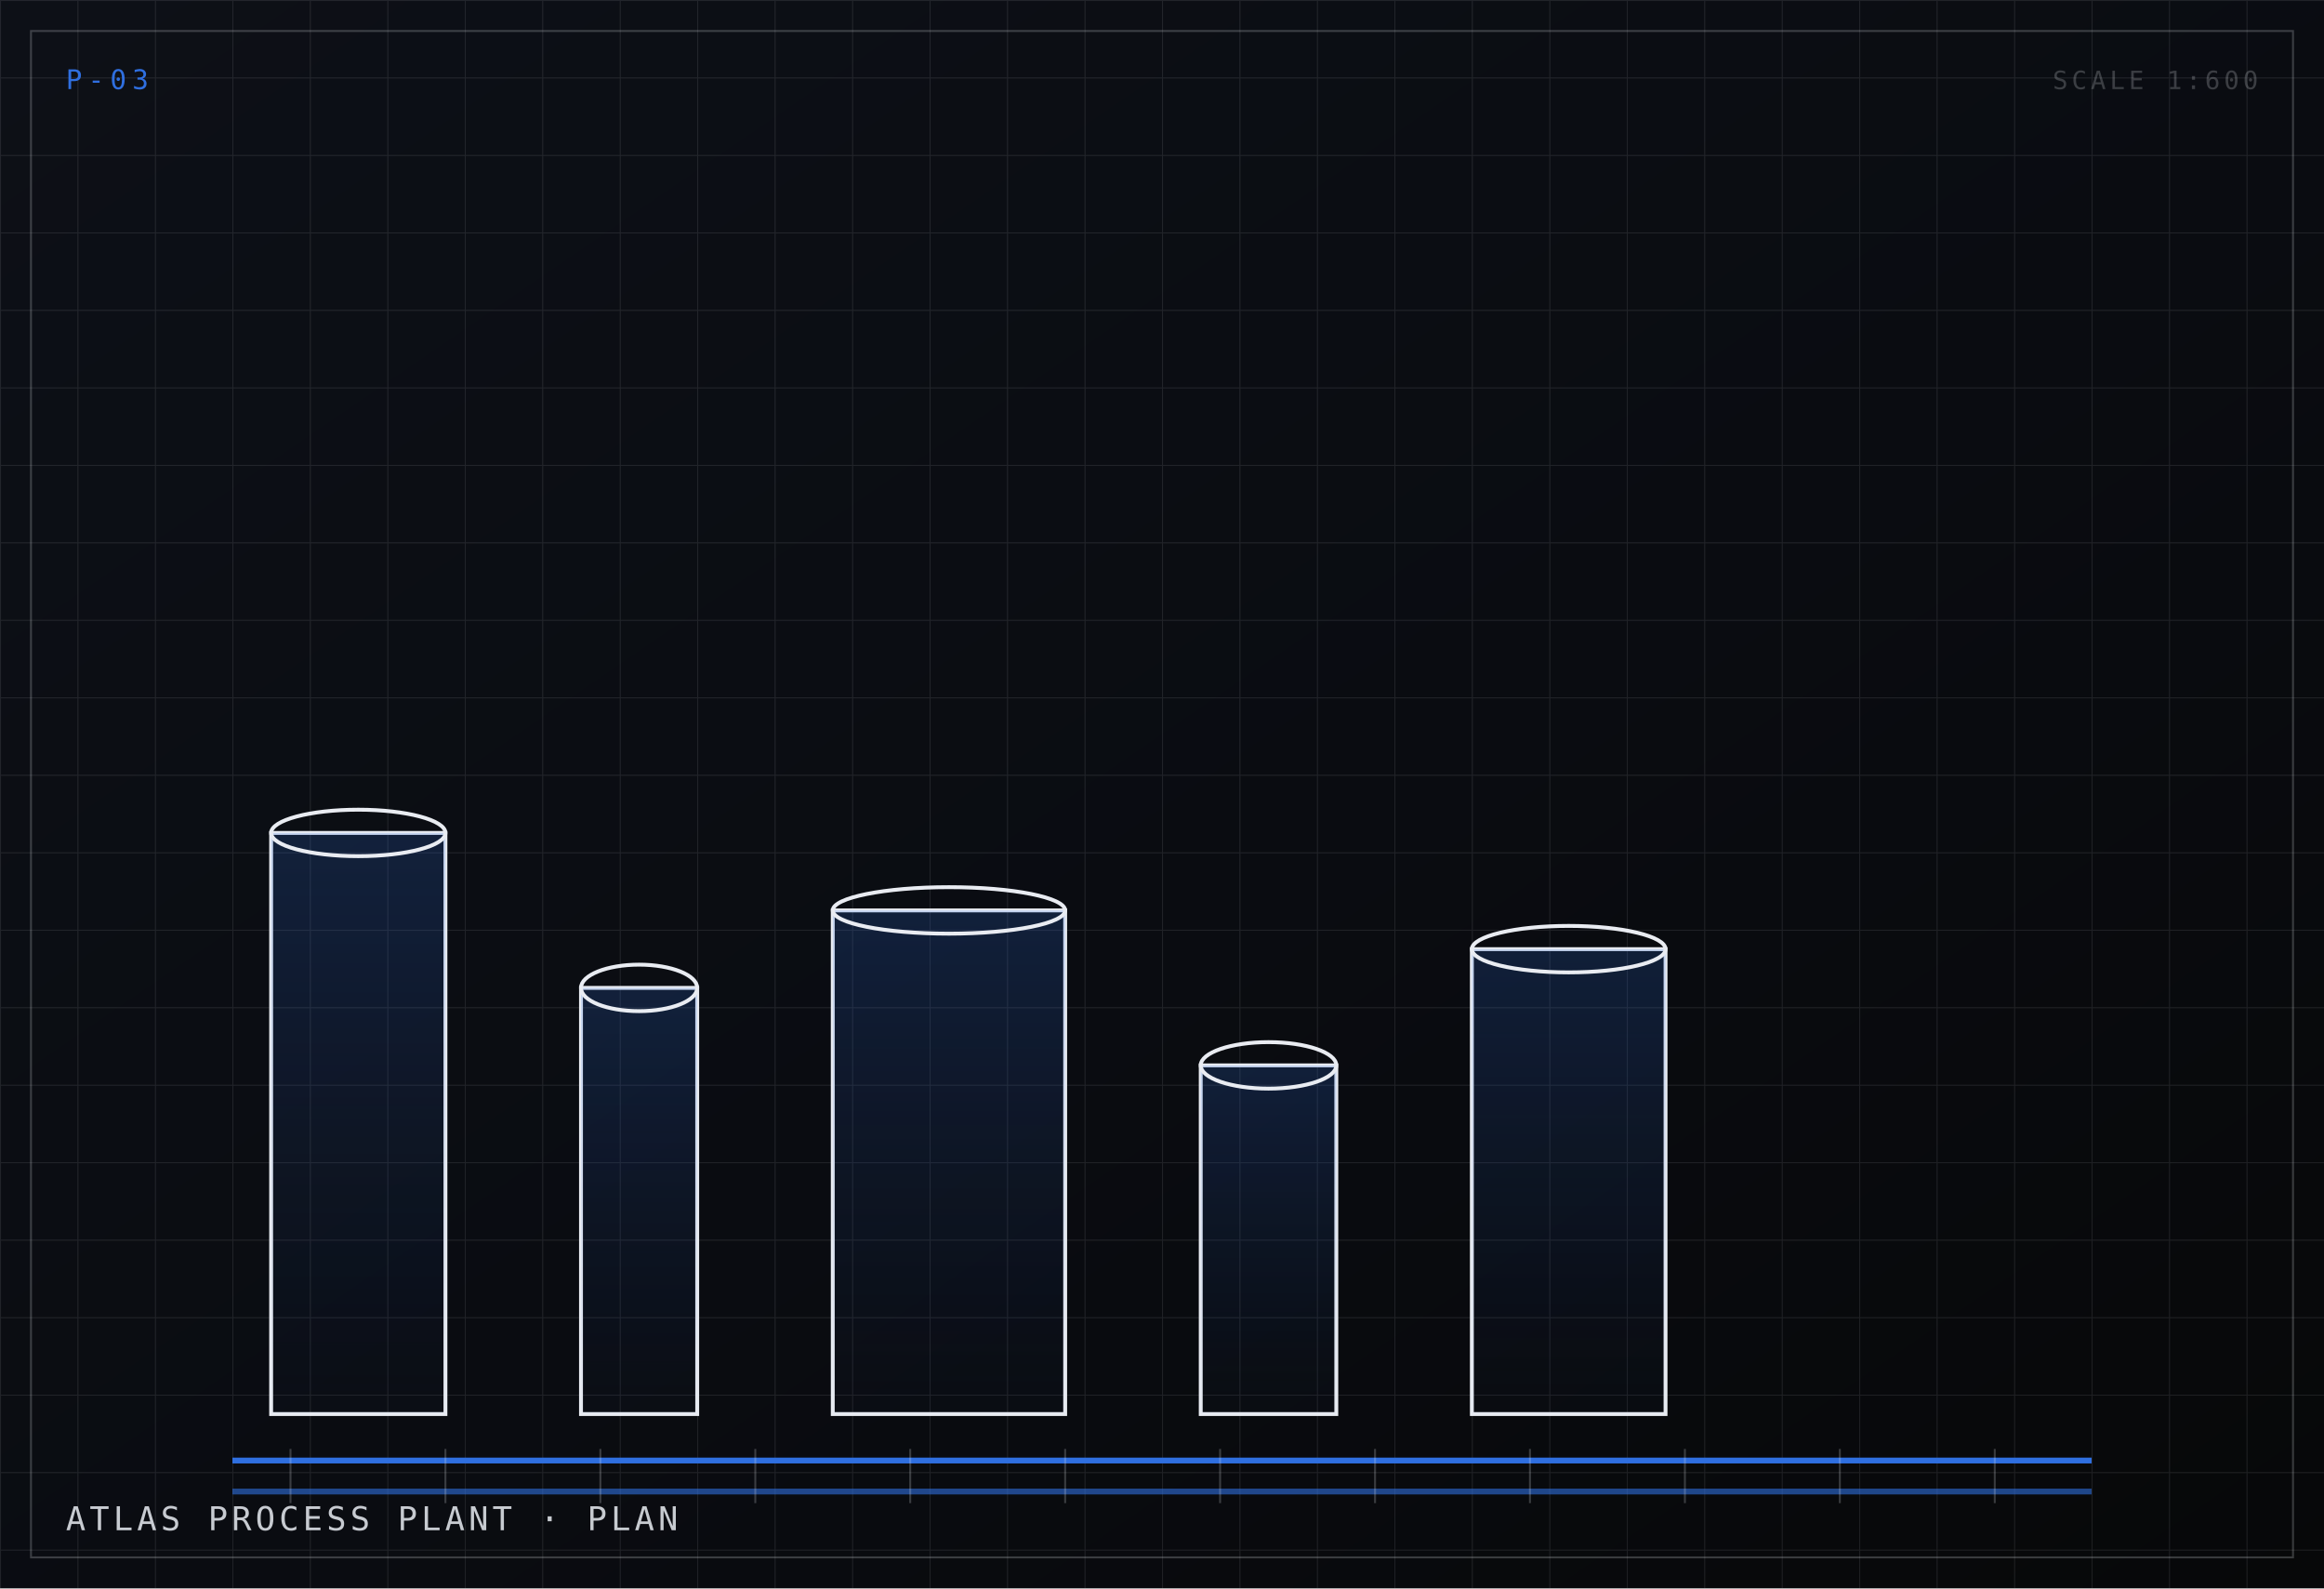
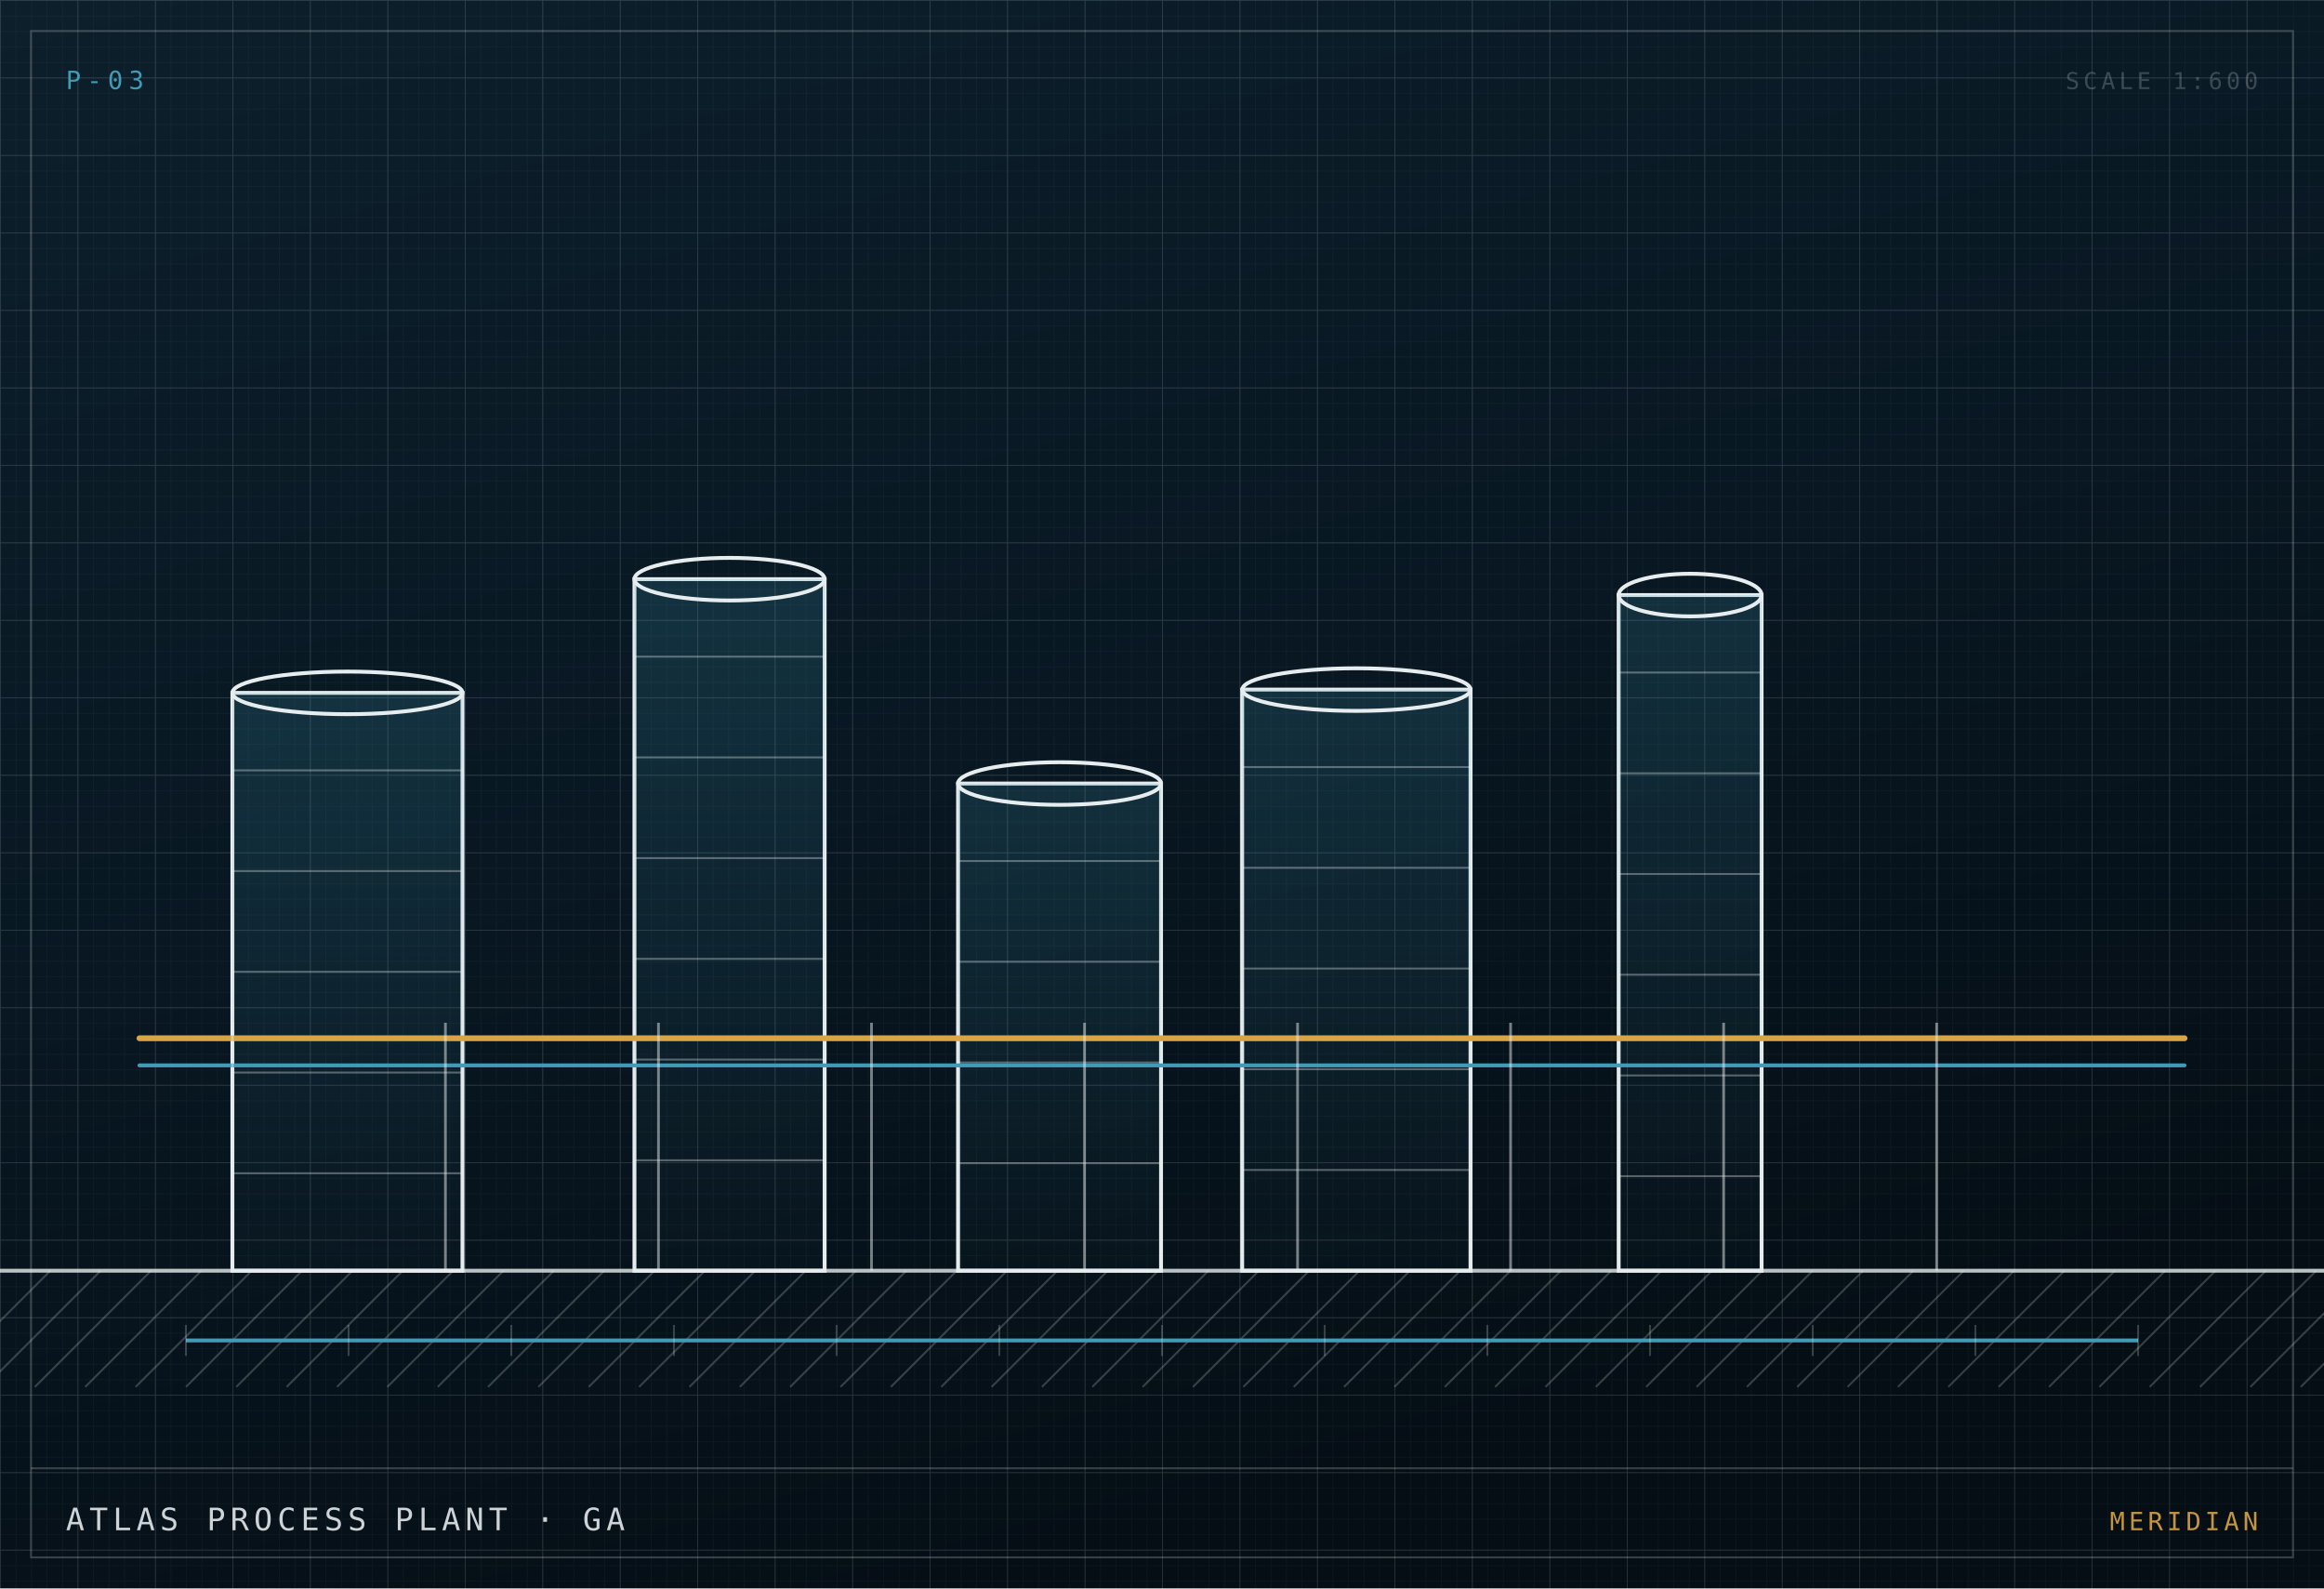
- <svg xmlns="http://www.w3.org/2000/svg" width="1200" height="820" viewBox="0 0 1200 820" preserveAspectRatio="xMidYMid slice">
+ <svg xmlns="http://www.w3.org/2000/svg" width="1200" height="820" viewBox="0 0 1200 820" preserveAspectRatio="xMidYMid slice" role="img" aria-label="ATLAS PROCESS PLANT · GA">
  <defs>
-     <linearGradient id="bg" x1="0" y1="0" x2="1" y2="1">
-       <stop offset="0" stop-color="#0d1017" />
-       <stop offset="0.55" stop-color="#0a0c11" />
-       <stop offset="1" stop-color="#070809" />
+     <linearGradient id="ground" x1="0" y1="0" x2="0.4" y2="1">
+       <stop offset="0" stop-color="#0c1f2b" />
+       <stop offset="0.55" stop-color="#081722" />
+       <stop offset="1" stop-color="#050e15" />
    </linearGradient>
    <pattern id="grid" width="40" height="40" patternUnits="userSpaceOnUse">
-       <path d="M40 0H0V40" fill="none" stroke="rgba(233,236,242,0.10)" stroke-width="1" />
+       <path d="M40 0H0V40" fill="none" stroke="rgba(231,237,239,0.12)" stroke-width="1" />
    </pattern>
-     <linearGradient id="glow" x1="0" y1="0" x2="0" y2="1">
-       <stop offset="0" stop-color="#2f6fe0" stop-opacity="0.5" />
-       <stop offset="1" stop-color="#1f4fa8" stop-opacity="0.05" />
+     <pattern id="grid-fine" width="8" height="8" patternUnits="userSpaceOnUse">
+       <path d="M8 0H0V8" fill="none" stroke="rgba(231,237,239,0.05)" stroke-width="0.6" />
+     </pattern>
+     <linearGradient id="wash" x1="0" y1="0" x2="0" y2="1">
+       <stop offset="0" stop-color="#3f9cb4" stop-opacity="0.42" />
+       <stop offset="1" stop-color="#3f9cb4" stop-opacity="0.04" />
    </linearGradient>
  </defs>
-   <rect x="0" y="0" width="1200" height="820" fill="url(#bg)" />
-   <rect x="0" y="0" width="1200" height="820" fill="url(#grid)" />
-   <rect x="16" y="16" width="1168" height="788" fill="none" stroke="rgba(233,236,242,0.22)" stroke-width="1" />
-   <text x="34" y="790" fill="#e9ecf2" font-family="'IBM Plex Mono',monospace" font-size="17" letter-spacing="2" opacity="0.85">ATLAS PROCESS PLANT · PLAN</text>
-   <text x="34" y="46" fill="#2f6fe0" font-family="'IBM Plex Mono',monospace" font-size="14" letter-spacing="3">P-03</text>
-   <text x="1166" y="46" text-anchor="end" fill="rgba(233,236,242,0.22)" font-family="'IBM Plex Mono',monospace" font-size="13" letter-spacing="2">SCALE 1:600</text>
-   <rect x="140" y="430" width="90" height="300" fill="none" stroke="#e9ecf2" stroke-width="2" />
-   <rect x="140" y="430" width="90" height="300" fill="url(#glow)" opacity="0.4" />
-   <ellipse cx="185.0" cy="430" rx="45.0" ry="12" fill="none" stroke="#e9ecf2" stroke-width="2" />
-   <rect x="300" y="510" width="60" height="220" fill="none" stroke="#e9ecf2" stroke-width="2" />
-   <rect x="300" y="510" width="60" height="220" fill="url(#glow)" opacity="0.4" />
-   <ellipse cx="330.0" cy="510" rx="30.0" ry="12" fill="none" stroke="#e9ecf2" stroke-width="2" />
-   <rect x="430" y="470" width="120" height="260" fill="none" stroke="#e9ecf2" stroke-width="2" />
-   <rect x="430" y="470" width="120" height="260" fill="url(#glow)" opacity="0.4" />
-   <ellipse cx="490.0" cy="470" rx="60.0" ry="12" fill="none" stroke="#e9ecf2" stroke-width="2" />
-   <rect x="620" y="550" width="70" height="180" fill="none" stroke="#e9ecf2" stroke-width="2" />
-   <rect x="620" y="550" width="70" height="180" fill="url(#glow)" opacity="0.4" />
-   <ellipse cx="655.0" cy="550" rx="35.0" ry="12" fill="none" stroke="#e9ecf2" stroke-width="2" />
-   <rect x="760" y="490" width="100" height="240" fill="none" stroke="#e9ecf2" stroke-width="2" />
-   <rect x="760" y="490" width="100" height="240" fill="url(#glow)" opacity="0.4" />
-   <ellipse cx="810.0" cy="490" rx="50.0" ry="12" fill="none" stroke="#e9ecf2" stroke-width="2" />
-   <line x1="120" y1="754" x2="1080" y2="754" stroke="#2f6fe0" stroke-width="3" />
-   <line x1="120" y1="770" x2="1080" y2="770" stroke="#2f6fe0" stroke-width="3" opacity="0.6" />
-   <line x1="150" y1="748" x2="150" y2="776" stroke="rgba(233,236,242,0.22)" stroke-width="1" />
-   <line x1="230" y1="748" x2="230" y2="776" stroke="rgba(233,236,242,0.22)" stroke-width="1" />
-   <line x1="310" y1="748" x2="310" y2="776" stroke="rgba(233,236,242,0.22)" stroke-width="1" />
-   <line x1="390" y1="748" x2="390" y2="776" stroke="rgba(233,236,242,0.22)" stroke-width="1" />
-   <line x1="470" y1="748" x2="470" y2="776" stroke="rgba(233,236,242,0.22)" stroke-width="1" />
-   <line x1="550" y1="748" x2="550" y2="776" stroke="rgba(233,236,242,0.22)" stroke-width="1" />
-   <line x1="630" y1="748" x2="630" y2="776" stroke="rgba(233,236,242,0.22)" stroke-width="1" />
-   <line x1="710" y1="748" x2="710" y2="776" stroke="rgba(233,236,242,0.22)" stroke-width="1" />
-   <line x1="790" y1="748" x2="790" y2="776" stroke="rgba(233,236,242,0.22)" stroke-width="1" />
-   <line x1="870" y1="748" x2="870" y2="776" stroke="rgba(233,236,242,0.22)" stroke-width="1" />
-   <line x1="950" y1="748" x2="950" y2="776" stroke="rgba(233,236,242,0.22)" stroke-width="1" />
-   <line x1="1030" y1="748" x2="1030" y2="776" stroke="rgba(233,236,242,0.22)" stroke-width="1" />
+   <rect width="1200" height="820" fill="url(#ground)" />
+   <rect width="1200" height="820" fill="url(#grid-fine)" />
+   <rect width="1200" height="820" fill="url(#grid)" />
+   <rect x="16" y="16" width="1168" height="788" fill="none" stroke="rgba(231,237,239,0.22)" stroke-width="1" />
+   <line x1="16" y1="758" x2="1184" y2="758" stroke="rgba(231,237,239,0.22)" stroke-width="1" />
+   <text x="34" y="790" fill="#e7edef" font-family="'IBM Plex Mono',monospace" font-size="16" letter-spacing="2.5" opacity="0.88">ATLAS PROCESS PLANT · GA</text>
+   <text x="1166" y="790" text-anchor="end" fill="#d9a441" font-family="'IBM Plex Mono',monospace" font-size="13" letter-spacing="2" opacity="0.9">MERIDIAN</text>
+   <text x="34" y="46" fill="#3f9cb4" font-family="'IBM Plex Mono',monospace" font-size="13" letter-spacing="3">P-03</text>
+   <text x="1166" y="46" text-anchor="end" fill="rgba(231,237,239,0.22)" font-family="'IBM Plex Mono',monospace" font-size="12" letter-spacing="2">SCALE 1:600</text>
+   <rect x="120" y="357.7" width="118.8" height="298.3" fill="none" stroke="#e7edef" stroke-width="2" />
+   <rect x="120" y="357.7" width="118.8" height="298.3" fill="url(#wash)" opacity="0.45" />
+   <ellipse cx="179.4" cy="357.7" rx="59.4" ry="11" fill="none" stroke="#e7edef" stroke-width="2" />
+   <path d="M120 397.7H238.8" fill="none" stroke="#e7edef" stroke-width="1" opacity="0.35" />
+   <path d="M120 449.7H238.8" fill="none" stroke="#e7edef" stroke-width="1" opacity="0.35" />
+   <path d="M120 501.7H238.8" fill="none" stroke="#e7edef" stroke-width="1" opacity="0.35" />
+   <path d="M120 553.7H238.8" fill="none" stroke="#e7edef" stroke-width="1" opacity="0.35" />
+   <path d="M120 605.7H238.8" fill="none" stroke="#e7edef" stroke-width="1" opacity="0.35" />
+   <rect x="327.6" y="299" width="98.2" height="357" fill="none" stroke="#e7edef" stroke-width="2" />
+   <rect x="327.6" y="299" width="98.2" height="357" fill="url(#wash)" opacity="0.45" />
+   <ellipse cx="376.7" cy="299" rx="49.1" ry="11" fill="none" stroke="#e7edef" stroke-width="2" />
+   <path d="M327.6 339H425.8" fill="none" stroke="#e7edef" stroke-width="1" opacity="0.35" />
+   <path d="M327.6 391H425.8" fill="none" stroke="#e7edef" stroke-width="1" opacity="0.35" />
+   <path d="M327.6 443H425.8" fill="none" stroke="#e7edef" stroke-width="1" opacity="0.35" />
+   <path d="M327.6 495H425.8" fill="none" stroke="#e7edef" stroke-width="1" opacity="0.35" />
+   <path d="M327.6 547H425.8" fill="none" stroke="#e7edef" stroke-width="1" opacity="0.35" />
+   <path d="M327.6 599H425.8" fill="none" stroke="#e7edef" stroke-width="1" opacity="0.35" />
+   <rect x="494.7" y="404.5" width="104.8" height="251.5" fill="none" stroke="#e7edef" stroke-width="2" />
+   <rect x="494.7" y="404.5" width="104.8" height="251.5" fill="url(#wash)" opacity="0.45" />
+   <ellipse cx="547.1" cy="404.5" rx="52.4" ry="11" fill="none" stroke="#e7edef" stroke-width="2" />
+   <path d="M494.7 444.5H599.5" fill="none" stroke="#e7edef" stroke-width="1" opacity="0.35" />
+   <path d="M494.7 496.5H599.5" fill="none" stroke="#e7edef" stroke-width="1" opacity="0.35" />
+   <path d="M494.7 548.5H599.5" fill="none" stroke="#e7edef" stroke-width="1" opacity="0.35" />
+   <path d="M494.7 600.5H599.5" fill="none" stroke="#e7edef" stroke-width="1" opacity="0.35" />
+   <rect x="641.4" y="356" width="117.9" height="300" fill="none" stroke="#e7edef" stroke-width="2" />
+   <rect x="641.4" y="356" width="117.9" height="300" fill="url(#wash)" opacity="0.45" />
+   <ellipse cx="700.4" cy="356" rx="58.9" ry="11" fill="none" stroke="#e7edef" stroke-width="2" />
+   <path d="M641.4 396H759.3" fill="none" stroke="#e7edef" stroke-width="1" opacity="0.35" />
+   <path d="M641.4 448H759.3" fill="none" stroke="#e7edef" stroke-width="1" opacity="0.35" />
+   <path d="M641.4 500H759.3" fill="none" stroke="#e7edef" stroke-width="1" opacity="0.35" />
+   <path d="M641.4 552H759.3" fill="none" stroke="#e7edef" stroke-width="1" opacity="0.35" />
+   <path d="M641.4 604H759.3" fill="none" stroke="#e7edef" stroke-width="1" opacity="0.35" />
+   <rect x="835.8" y="307.2" width="73.8" height="348.8" fill="none" stroke="#e7edef" stroke-width="2" />
+   <rect x="835.8" y="307.2" width="73.8" height="348.8" fill="url(#wash)" opacity="0.45" />
+   <ellipse cx="872.7" cy="307.2" rx="36.9" ry="11" fill="none" stroke="#e7edef" stroke-width="2" />
+   <path d="M835.8 347.2H909.7" fill="none" stroke="#e7edef" stroke-width="1" opacity="0.35" />
+   <path d="M835.8 399.2H909.7" fill="none" stroke="#e7edef" stroke-width="1" opacity="0.35" />
+   <path d="M835.8 451.2H909.7" fill="none" stroke="#e7edef" stroke-width="1" opacity="0.35" />
+   <path d="M835.8 503.2H909.7" fill="none" stroke="#e7edef" stroke-width="1" opacity="0.35" />
+   <path d="M835.8 555.2H909.7" fill="none" stroke="#e7edef" stroke-width="1" opacity="0.35" />
+   <path d="M835.8 607.2H909.7" fill="none" stroke="#e7edef" stroke-width="1" opacity="0.35" />
+   <path d="M72 536H1128" fill="none" stroke="#d9a441" stroke-width="3" stroke-linecap="round" />
+   <path d="M72 550H1128" fill="none" stroke="#3f9cb4" stroke-width="2" stroke-linecap="round" />
+   <path d="M120 528V656" fill="none" stroke="#e7edef" stroke-width="1.4" opacity="0.5" />
+   <path d="M230 528V656" fill="none" stroke="#e7edef" stroke-width="1.4" opacity="0.5" />
+   <path d="M340 528V656" fill="none" stroke="#e7edef" stroke-width="1.4" opacity="0.5" />
+   <path d="M450 528V656" fill="none" stroke="#e7edef" stroke-width="1.4" opacity="0.5" />
+   <path d="M560 528V656" fill="none" stroke="#e7edef" stroke-width="1.4" opacity="0.5" />
+   <path d="M670 528V656" fill="none" stroke="#e7edef" stroke-width="1.4" opacity="0.5" />
+   <path d="M780 528V656" fill="none" stroke="#e7edef" stroke-width="1.4" opacity="0.5" />
+   <path d="M890 528V656" fill="none" stroke="#e7edef" stroke-width="1.4" opacity="0.5" />
+   <path d="M1000 528V656" fill="none" stroke="#e7edef" stroke-width="1.4" opacity="0.5" />
+   <line x1="0" y1="656" x2="1200" y2="656" stroke="#e7edef" stroke-width="2" opacity="0.8" />
+   <line x1="-60" y1="716" x2="0" y2="656" stroke="rgba(231,237,239,0.22)" stroke-width="1" />
+   <line x1="-34" y1="716" x2="26" y2="656" stroke="rgba(231,237,239,0.22)" stroke-width="1" />
+   <line x1="-8" y1="716" x2="52" y2="656" stroke="rgba(231,237,239,0.22)" stroke-width="1" />
+   <line x1="18" y1="716" x2="78" y2="656" stroke="rgba(231,237,239,0.22)" stroke-width="1" />
+   <line x1="44" y1="716" x2="104" y2="656" stroke="rgba(231,237,239,0.22)" stroke-width="1" />
+   <line x1="70" y1="716" x2="130" y2="656" stroke="rgba(231,237,239,0.22)" stroke-width="1" />
+   <line x1="96" y1="716" x2="156" y2="656" stroke="rgba(231,237,239,0.22)" stroke-width="1" />
+   <line x1="122" y1="716" x2="182" y2="656" stroke="rgba(231,237,239,0.22)" stroke-width="1" />
+   <line x1="148" y1="716" x2="208" y2="656" stroke="rgba(231,237,239,0.22)" stroke-width="1" />
+   <line x1="174" y1="716" x2="234" y2="656" stroke="rgba(231,237,239,0.22)" stroke-width="1" />
+   <line x1="200" y1="716" x2="260" y2="656" stroke="rgba(231,237,239,0.22)" stroke-width="1" />
+   <line x1="226" y1="716" x2="286" y2="656" stroke="rgba(231,237,239,0.22)" stroke-width="1" />
+   <line x1="252" y1="716" x2="312" y2="656" stroke="rgba(231,237,239,0.22)" stroke-width="1" />
+   <line x1="278" y1="716" x2="338" y2="656" stroke="rgba(231,237,239,0.22)" stroke-width="1" />
+   <line x1="304" y1="716" x2="364" y2="656" stroke="rgba(231,237,239,0.22)" stroke-width="1" />
+   <line x1="330" y1="716" x2="390" y2="656" stroke="rgba(231,237,239,0.22)" stroke-width="1" />
+   <line x1="356" y1="716" x2="416" y2="656" stroke="rgba(231,237,239,0.22)" stroke-width="1" />
+   <line x1="382" y1="716" x2="442" y2="656" stroke="rgba(231,237,239,0.22)" stroke-width="1" />
+   <line x1="408" y1="716" x2="468" y2="656" stroke="rgba(231,237,239,0.22)" stroke-width="1" />
+   <line x1="434" y1="716" x2="494" y2="656" stroke="rgba(231,237,239,0.22)" stroke-width="1" />
+   <line x1="460" y1="716" x2="520" y2="656" stroke="rgba(231,237,239,0.22)" stroke-width="1" />
+   <line x1="486" y1="716" x2="546" y2="656" stroke="rgba(231,237,239,0.22)" stroke-width="1" />
+   <line x1="512" y1="716" x2="572" y2="656" stroke="rgba(231,237,239,0.22)" stroke-width="1" />
+   <line x1="538" y1="716" x2="598" y2="656" stroke="rgba(231,237,239,0.22)" stroke-width="1" />
+   <line x1="564" y1="716" x2="624" y2="656" stroke="rgba(231,237,239,0.22)" stroke-width="1" />
+   <line x1="590" y1="716" x2="650" y2="656" stroke="rgba(231,237,239,0.22)" stroke-width="1" />
+   <line x1="616" y1="716" x2="676" y2="656" stroke="rgba(231,237,239,0.22)" stroke-width="1" />
+   <line x1="642" y1="716" x2="702" y2="656" stroke="rgba(231,237,239,0.22)" stroke-width="1" />
+   <line x1="668" y1="716" x2="728" y2="656" stroke="rgba(231,237,239,0.22)" stroke-width="1" />
+   <line x1="694" y1="716" x2="754" y2="656" stroke="rgba(231,237,239,0.22)" stroke-width="1" />
+   <line x1="720" y1="716" x2="780" y2="656" stroke="rgba(231,237,239,0.22)" stroke-width="1" />
+   <line x1="746" y1="716" x2="806" y2="656" stroke="rgba(231,237,239,0.22)" stroke-width="1" />
+   <line x1="772" y1="716" x2="832" y2="656" stroke="rgba(231,237,239,0.22)" stroke-width="1" />
+   <line x1="798" y1="716" x2="858" y2="656" stroke="rgba(231,237,239,0.22)" stroke-width="1" />
+   <line x1="824" y1="716" x2="884" y2="656" stroke="rgba(231,237,239,0.22)" stroke-width="1" />
+   <line x1="850" y1="716" x2="910" y2="656" stroke="rgba(231,237,239,0.22)" stroke-width="1" />
+   <line x1="876" y1="716" x2="936" y2="656" stroke="rgba(231,237,239,0.22)" stroke-width="1" />
+   <line x1="902" y1="716" x2="962" y2="656" stroke="rgba(231,237,239,0.22)" stroke-width="1" />
+   <line x1="928" y1="716" x2="988" y2="656" stroke="rgba(231,237,239,0.22)" stroke-width="1" />
+   <line x1="954" y1="716" x2="1014" y2="656" stroke="rgba(231,237,239,0.22)" stroke-width="1" />
+   <line x1="980" y1="716" x2="1040" y2="656" stroke="rgba(231,237,239,0.22)" stroke-width="1" />
+   <line x1="1006" y1="716" x2="1066" y2="656" stroke="rgba(231,237,239,0.22)" stroke-width="1" />
+   <line x1="1032" y1="716" x2="1092" y2="656" stroke="rgba(231,237,239,0.22)" stroke-width="1" />
+   <line x1="1058" y1="716" x2="1118" y2="656" stroke="rgba(231,237,239,0.22)" stroke-width="1" />
+   <line x1="1084" y1="716" x2="1144" y2="656" stroke="rgba(231,237,239,0.22)" stroke-width="1" />
+   <line x1="1110" y1="716" x2="1170" y2="656" stroke="rgba(231,237,239,0.22)" stroke-width="1" />
+   <line x1="1136" y1="716" x2="1196" y2="656" stroke="rgba(231,237,239,0.22)" stroke-width="1" />
+   <line x1="1162" y1="716" x2="1222" y2="656" stroke="rgba(231,237,239,0.22)" stroke-width="1" />
+   <line x1="1188" y1="716" x2="1248" y2="656" stroke="rgba(231,237,239,0.22)" stroke-width="1" />
+   <line x1="96" y1="692" x2="1104" y2="692" stroke="#3f9cb4" stroke-width="2" />
+   <line x1="96" y1="684" x2="96" y2="700" stroke="rgba(231,237,239,0.22)" stroke-width="1" />
+   <line x1="180" y1="684" x2="180" y2="700" stroke="rgba(231,237,239,0.22)" stroke-width="1" />
+   <line x1="264" y1="684" x2="264" y2="700" stroke="rgba(231,237,239,0.22)" stroke-width="1" />
+   <line x1="348" y1="684" x2="348" y2="700" stroke="rgba(231,237,239,0.22)" stroke-width="1" />
+   <line x1="432" y1="684" x2="432" y2="700" stroke="rgba(231,237,239,0.22)" stroke-width="1" />
+   <line x1="516" y1="684" x2="516" y2="700" stroke="rgba(231,237,239,0.22)" stroke-width="1" />
+   <line x1="600" y1="684" x2="600" y2="700" stroke="rgba(231,237,239,0.22)" stroke-width="1" />
+   <line x1="684" y1="684" x2="684" y2="700" stroke="rgba(231,237,239,0.22)" stroke-width="1" />
+   <line x1="768" y1="684" x2="768" y2="700" stroke="rgba(231,237,239,0.22)" stroke-width="1" />
+   <line x1="852" y1="684" x2="852" y2="700" stroke="rgba(231,237,239,0.22)" stroke-width="1" />
+   <line x1="936" y1="684" x2="936" y2="700" stroke="rgba(231,237,239,0.22)" stroke-width="1" />
+   <line x1="1020" y1="684" x2="1020" y2="700" stroke="rgba(231,237,239,0.22)" stroke-width="1" />
+   <line x1="1104" y1="684" x2="1104" y2="700" stroke="rgba(231,237,239,0.22)" stroke-width="1" />
</svg>
